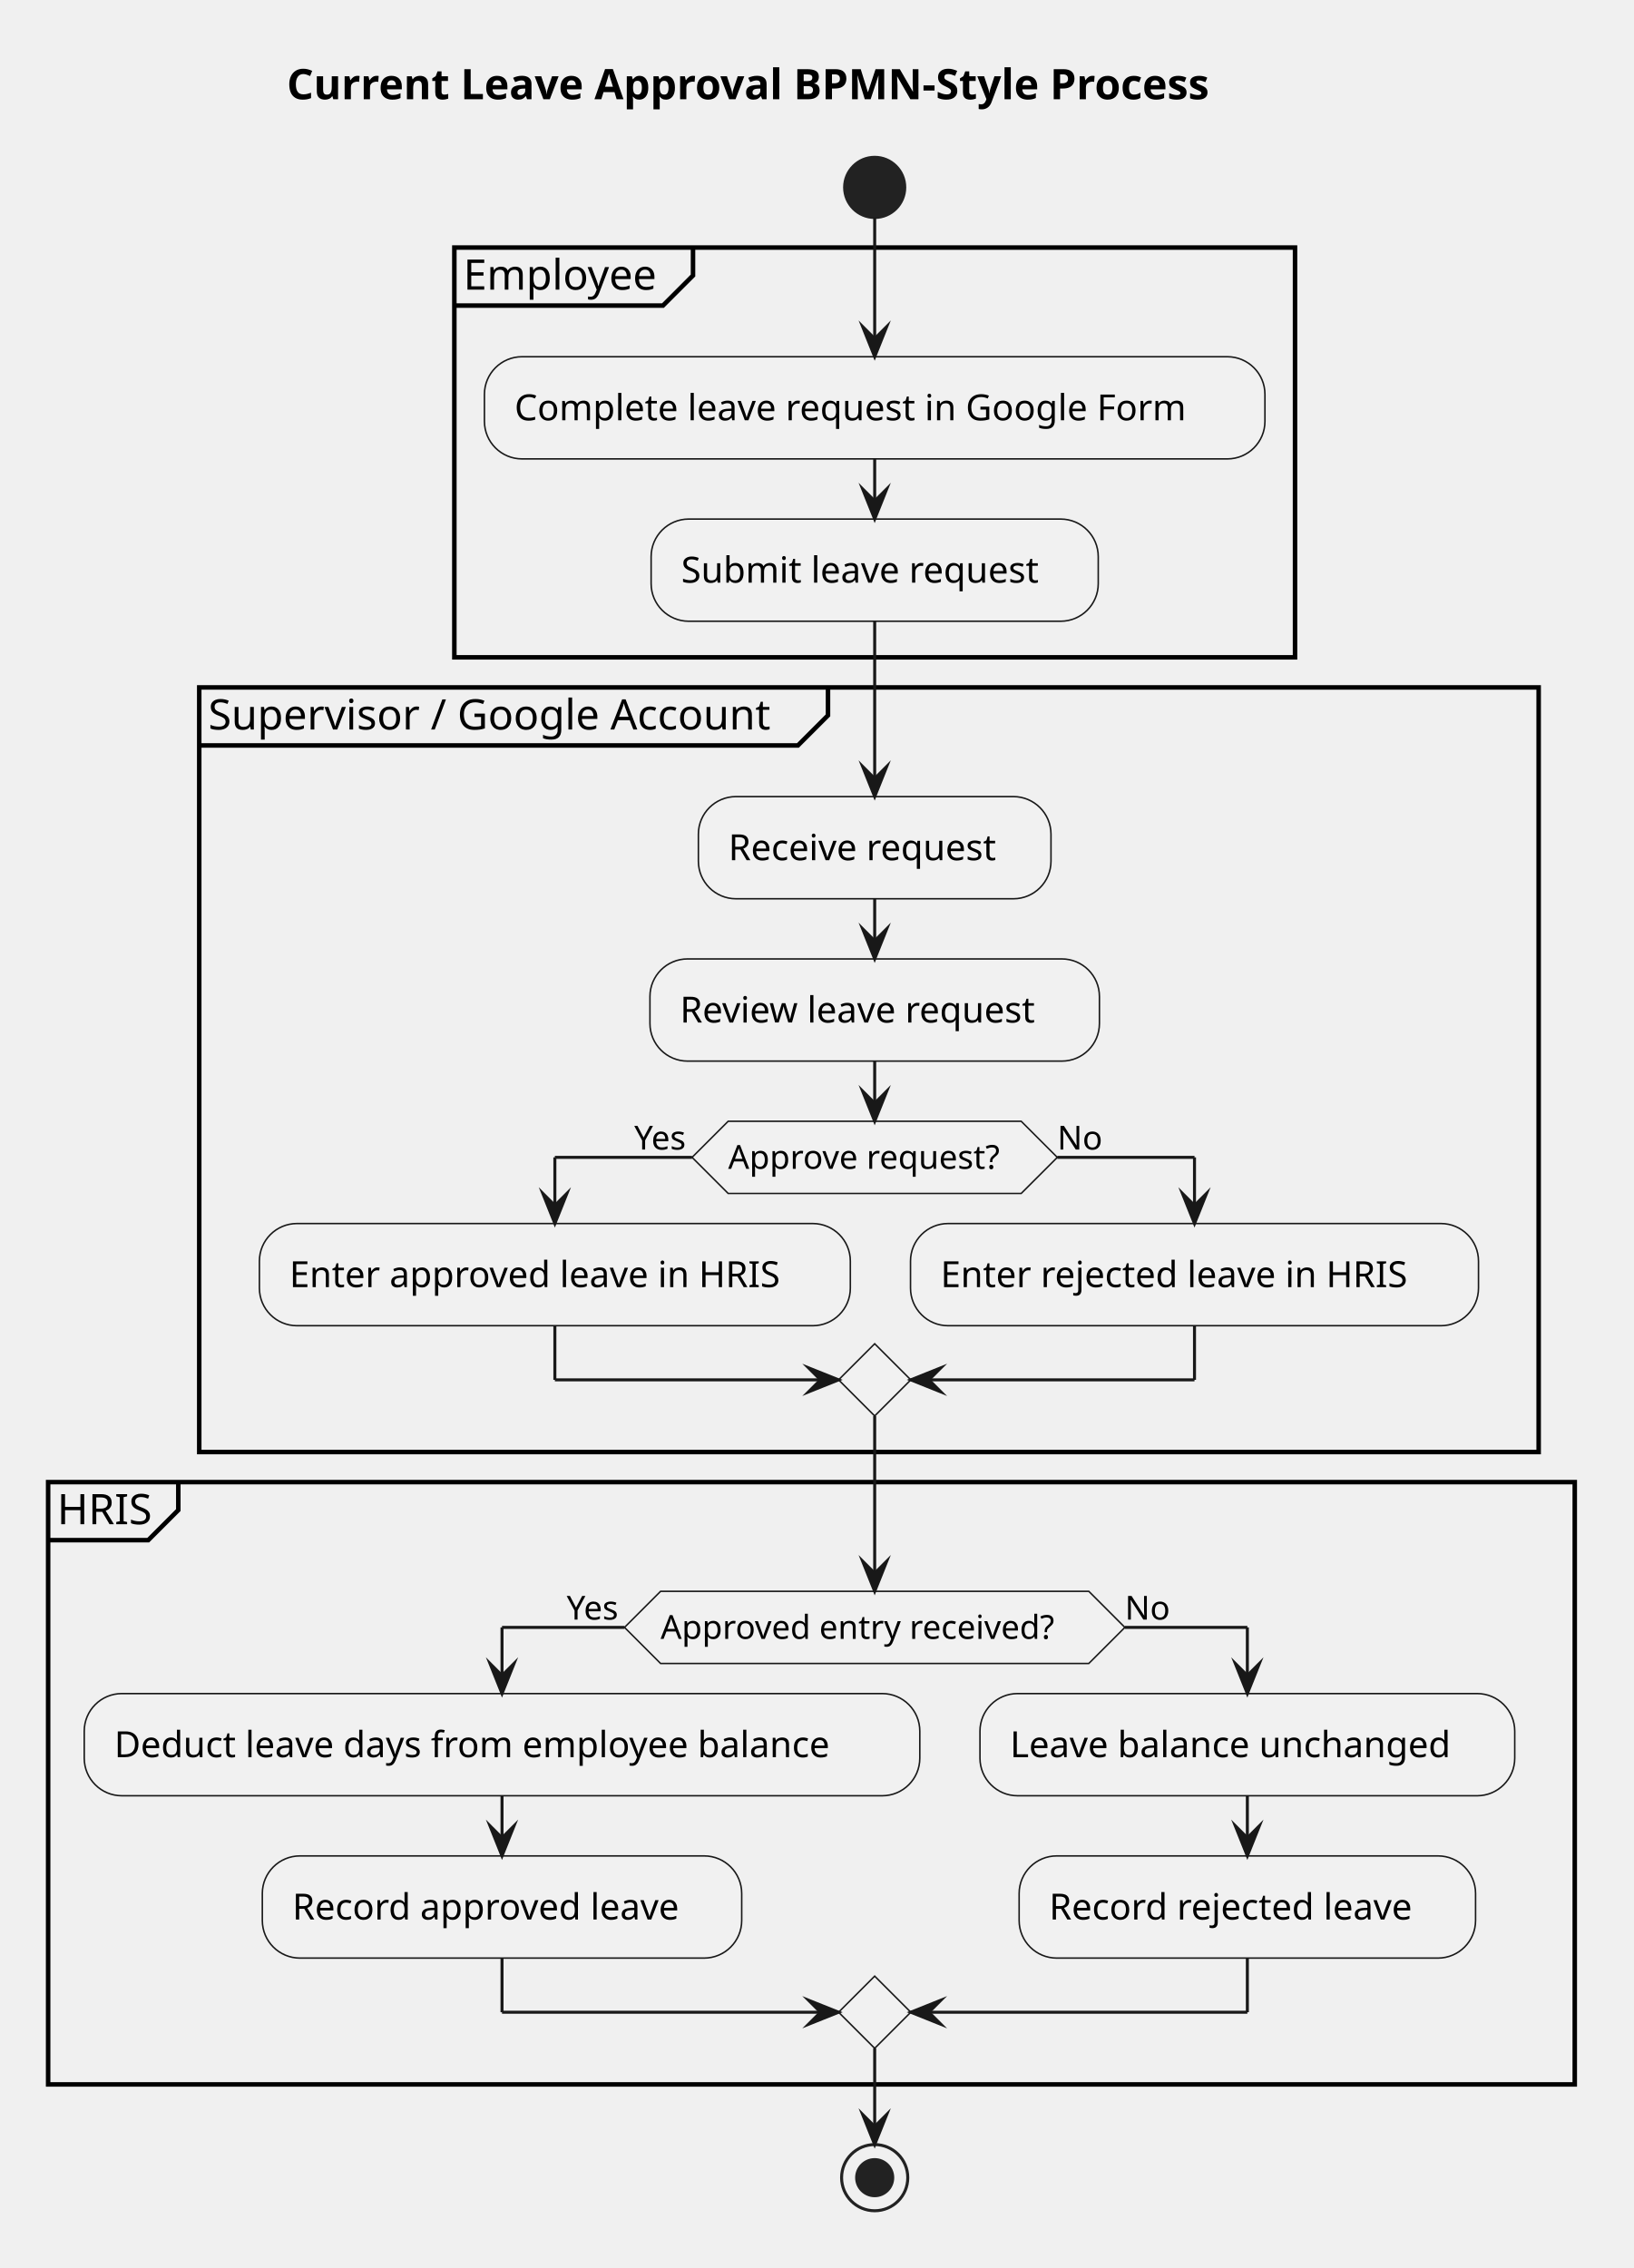
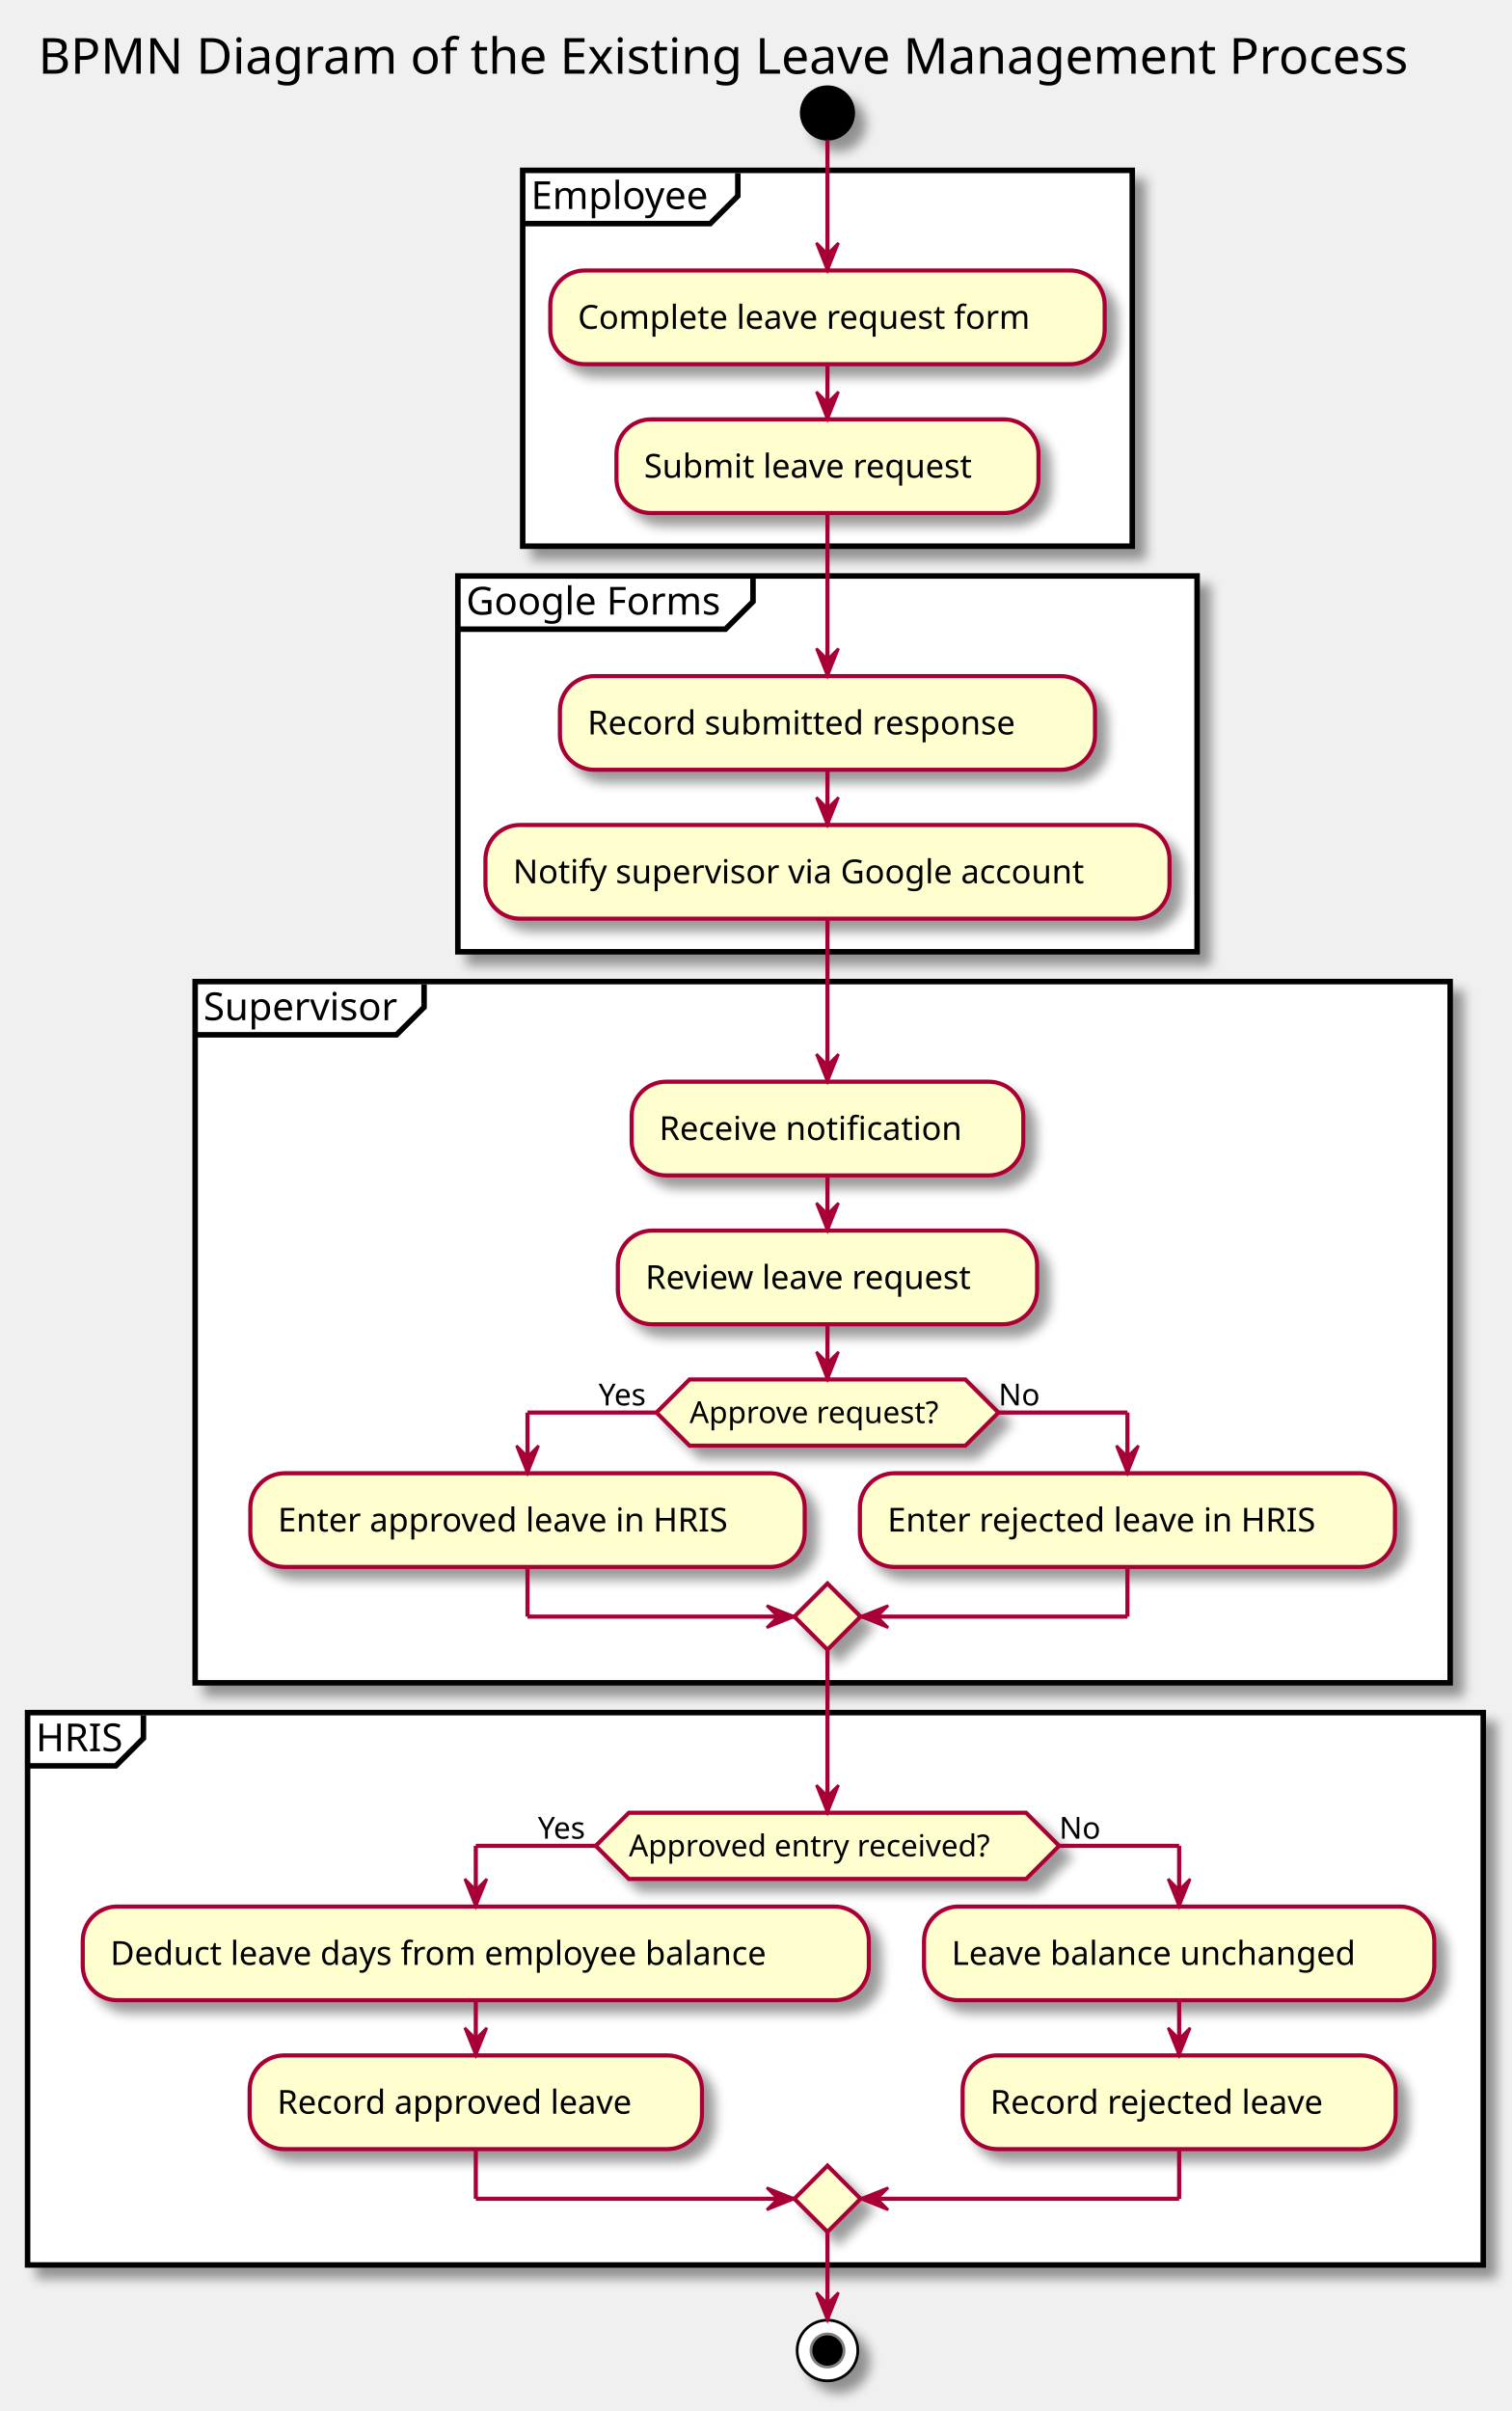
- <svg xmlns="http://www.w3.org/2000/svg" version="1.1" data-diagram-type="ACTIVITY" style="width:543px;height:754px;background:#FFFFFF;" width="543px" height="754px" viewBox="0 0 543 754" zoomAndPan="magnify" preserveAspectRatio="none" contentStyleType="text/css">
-   <defs />
-   <g font-family="sans-serif" lengthAdjust="spacing">
-     <g class="title" data-source-line="2">
-       <text x="95.351" y="32.995" fill="#000" font-size="14" textLength="350.786" font-weight="700">Current Leave Approval BPMN-Style Process</text>
-     </g>
-     <ellipse cx="290.767" cy="62.297" rx="10" ry="10" fill="#222" style="stroke:#222;stroke-width:1;" />
-     <rect x="151.036" y="82.297" width="279.461" height="136.234" fill="none" style="stroke:#000;stroke-width:1.5;" />
-     <path d="M230.373,82.297 L230.373,91.594 L220.373,101.594 L151.036,101.594" style="stroke:#000;stroke-width:1.5;" fill="none" />
-     <text x="154.036" y="96.292" fill="#000" font-size="14" textLength="69.337">Employee</text>
-     <rect x="161.036" y="118.594" width="259.461" height="33.969" fill="#F1F1F1" style="stroke:#181818;stroke-width:0.5;" rx="12.5" ry="12.5" />
-     <text x="171.036" y="139.732" fill="#000" font-size="12" textLength="239.461">Complete leave request in Google Form</text>
-     <rect x="216.451" y="172.563" width="148.631" height="33.969" fill="#F1F1F1" style="stroke:#181818;stroke-width:0.5;" rx="12.5" ry="12.5" />
-     <text x="226.451" y="193.701" fill="#000" font-size="12" textLength="128.631">Submit leave request</text>
-     <rect x="66.23" y="228.531" width="445.258" height="254.203" fill="none" style="stroke:#000;stroke-width:1.5;" />
-     <path d="M275.245,228.531 L275.245,237.828 L265.245,247.828 L66.23,247.828" style="stroke:#000;stroke-width:1.5;" fill="none" />
-     <text x="69.23" y="242.526" fill="#000" font-size="14" textLength="199.015">Supervisor / Google Account</text>
-     <rect x="232.16" y="264.828" width="117.213" height="33.969" fill="#F1F1F1" style="stroke:#181818;stroke-width:0.5;" rx="12.5" ry="12.5" />
-     <text x="242.16" y="285.967" fill="#000" font-size="12" textLength="97.213">Receive request</text>
-     <rect x="216.059" y="318.797" width="149.416" height="33.969" fill="#F1F1F1" style="stroke:#181818;stroke-width:0.5;" rx="12.5" ry="12.5" />
-     <text x="226.059" y="339.936" fill="#000" font-size="12" textLength="129.416">Review leave request</text>
-     <polygon points="242.062,372.766,339.472,372.766,351.472,384.766,339.472,396.766,242.062,396.766,230.062,384.766,242.062,372.766" fill="#F1F1F1" style="stroke:#181818;stroke-width:0.5;stroke-linejoin:miter;stroke-miterlimit:10;" />
-     <text x="242.062" y="388.574" fill="#000" font-size="11" textLength="97.41">Approve request?</text>
-     <text x="210.844" y="382.171" fill="#000" font-size="11" textLength="19.218">Yes</text>
-     <text x="351.472" y="382.171" fill="#000" font-size="11" textLength="14.958">No</text>
-     <rect x="86.23" y="406.766" width="196.443" height="33.969" fill="#F1F1F1" style="stroke:#181818;stroke-width:0.5;" rx="12.5" ry="12.5" />
-     <text x="96.23" y="427.904" fill="#000" font-size="12" textLength="176.443">Enter approved leave in HRIS</text>
-     <rect x="302.674" y="406.766" width="188.814" height="33.969" fill="#F1F1F1" style="stroke:#181818;stroke-width:0.5;" rx="12.5" ry="12.5" />
-     <text x="312.674" y="427.904" fill="#000" font-size="12" textLength="168.814">Enter rejected leave in HRIS</text>
-     <polygon points="290.767,446.734,302.767,458.734,290.767,470.734,278.767,458.734,290.767,446.734" fill="#F1F1F1" style="stroke:#181818;stroke-width:0.5;stroke-linejoin:miter;stroke-miterlimit:10;" />
-     <rect x="16" y="492.734" width="507.488" height="200.234" fill="none" style="stroke:#000;stroke-width:1.5;" />
-     <path d="M59.271,492.734 L59.271,502.031 L49.271,512.031 L16,512.031" style="stroke:#000;stroke-width:1.5;" fill="none" />
-     <text x="19" y="506.729" fill="#000" font-size="14" textLength="33.271">HRIS</text>
-     <polygon points="219.597,529.031,361.936,529.031,373.936,541.031,361.936,553.031,219.597,553.031,207.597,541.031,219.597,529.031" fill="#F1F1F1" style="stroke:#181818;stroke-width:0.5;stroke-linejoin:miter;stroke-miterlimit:10;" />
-     <text x="219.597" y="544.839" fill="#000" font-size="11" textLength="142.339">Approved entry received?</text>
-     <text x="188.379" y="538.437" fill="#000" font-size="11" textLength="19.218">Yes</text>
-     <text x="373.936" y="538.437" fill="#000" font-size="11" textLength="14.958">No</text>
-     <rect x="28" y="563.031" width="277.766" height="33.969" fill="#F1F1F1" style="stroke:#181818;stroke-width:0.5;" rx="12.5" ry="12.5" />
-     <text x="38" y="584.17" fill="#000" font-size="12" textLength="257.766">Deduct leave days from employee balance</text>
-     <rect x="87.203" y="617" width="159.359" height="33.969" fill="#F1F1F1" style="stroke:#181818;stroke-width:0.5;" rx="12.5" ry="12.5" />
-     <text x="97.203" y="638.139" fill="#000" font-size="12" textLength="139.359">Record approved leave</text>
-     <rect x="325.766" y="563.031" width="177.77" height="33.969" fill="#F1F1F1" style="stroke:#181818;stroke-width:0.5;" rx="12.5" ry="12.5" />
-     <text x="335.766" y="584.17" fill="#000" font-size="12" textLength="157.77">Leave balance unchanged</text>
-     <rect x="338.785" y="617" width="151.73" height="33.969" fill="#F1F1F1" style="stroke:#181818;stroke-width:0.5;" rx="12.5" ry="12.5" />
-     <text x="348.785" y="638.139" fill="#000" font-size="12" textLength="131.73">Record rejected leave</text>
-     <polygon points="290.767,656.969,302.767,668.969,290.767,680.969,278.767,668.969,290.767,656.969" fill="#F1F1F1" style="stroke:#181818;stroke-width:0.5;stroke-linejoin:miter;stroke-miterlimit:10;" />
-     <ellipse cx="290.767" cy="723.969" rx="11" ry="11" fill="none" style="stroke:#222;stroke-width:1;" />
-     <ellipse cx="290.767" cy="723.969" rx="6" ry="6" fill="#222" style="stroke:#222;stroke-width:1;" />
-     <line x1="290.767" y1="152.563" x2="290.767" y2="172.563" style="stroke:#181818;stroke-width:1;" />
-     <polygon points="286.767,162.563,290.767,172.563,294.767,162.563,290.767,166.563" fill="#181818" style="stroke:#181818;stroke-width:1;stroke-linejoin:miter;stroke-miterlimit:10;" />
-     <line x1="290.767" y1="72.297" x2="290.767" y2="118.594" style="stroke:#181818;stroke-width:1;" />
-     <polygon points="286.767,108.594,290.767,118.594,294.767,108.594,290.767,112.594" fill="#181818" style="stroke:#181818;stroke-width:1;stroke-linejoin:miter;stroke-miterlimit:10;" />
-     <line x1="290.767" y1="298.797" x2="290.767" y2="318.797" style="stroke:#181818;stroke-width:1;" />
-     <polygon points="286.767,308.797,290.767,318.797,294.767,308.797,290.767,312.797" fill="#181818" style="stroke:#181818;stroke-width:1;stroke-linejoin:miter;stroke-miterlimit:10;" />
-     <line x1="230.062" y1="384.766" x2="184.452" y2="384.766" style="stroke:#181818;stroke-width:1;" />
-     <line x1="184.452" y1="384.766" x2="184.452" y2="406.766" style="stroke:#181818;stroke-width:1;" />
-     <polygon points="180.452,396.766,184.452,406.766,188.452,396.766,184.452,400.766" fill="#181818" style="stroke:#181818;stroke-width:1;stroke-linejoin:miter;stroke-miterlimit:10;" />
-     <line x1="351.472" y1="384.766" x2="397.081" y2="384.766" style="stroke:#181818;stroke-width:1;" />
-     <line x1="397.081" y1="384.766" x2="397.081" y2="406.766" style="stroke:#181818;stroke-width:1;" />
-     <polygon points="393.081,396.766,397.081,406.766,401.081,396.766,397.081,400.766" fill="#181818" style="stroke:#181818;stroke-width:1;stroke-linejoin:miter;stroke-miterlimit:10;" />
-     <line x1="184.452" y1="440.734" x2="184.452" y2="458.734" style="stroke:#181818;stroke-width:1;" />
-     <line x1="184.452" y1="458.734" x2="278.767" y2="458.734" style="stroke:#181818;stroke-width:1;" />
-     <polygon points="268.767,454.734,278.767,458.734,268.767,462.734,272.767,458.734" fill="#181818" style="stroke:#181818;stroke-width:1;stroke-linejoin:miter;stroke-miterlimit:10;" />
-     <line x1="397.081" y1="440.734" x2="397.081" y2="458.734" style="stroke:#181818;stroke-width:1;" />
-     <line x1="397.081" y1="458.734" x2="302.767" y2="458.734" style="stroke:#181818;stroke-width:1;" />
-     <polygon points="312.767,454.734,302.767,458.734,312.767,462.734,308.767,458.734" fill="#181818" style="stroke:#181818;stroke-width:1;stroke-linejoin:miter;stroke-miterlimit:10;" />
-     <line x1="290.767" y1="352.766" x2="290.767" y2="372.766" style="stroke:#181818;stroke-width:1;" />
-     <polygon points="286.767,362.766,290.767,372.766,294.767,362.766,290.767,366.766" fill="#181818" style="stroke:#181818;stroke-width:1;stroke-linejoin:miter;stroke-miterlimit:10;" />
-     <line x1="290.767" y1="206.531" x2="290.767" y2="264.828" style="stroke:#181818;stroke-width:1;" />
-     <polygon points="286.767,254.828,290.767,264.828,294.767,254.828,290.767,258.828" fill="#181818" style="stroke:#181818;stroke-width:1;stroke-linejoin:miter;stroke-miterlimit:10;" />
-     <line x1="166.883" y1="597" x2="166.883" y2="617" style="stroke:#181818;stroke-width:1;" />
-     <polygon points="162.883,607,166.883,617,170.883,607,166.883,611" fill="#181818" style="stroke:#181818;stroke-width:1;stroke-linejoin:miter;stroke-miterlimit:10;" />
-     <line x1="414.65" y1="597" x2="414.65" y2="617" style="stroke:#181818;stroke-width:1;" />
-     <polygon points="410.65,607,414.65,617,418.65,607,414.65,611" fill="#181818" style="stroke:#181818;stroke-width:1;stroke-linejoin:miter;stroke-miterlimit:10;" />
-     <line x1="207.597" y1="541.031" x2="166.883" y2="541.031" style="stroke:#181818;stroke-width:1;" />
-     <line x1="166.883" y1="541.031" x2="166.883" y2="563.031" style="stroke:#181818;stroke-width:1;" />
-     <polygon points="162.883,553.031,166.883,563.031,170.883,553.031,166.883,557.031" fill="#181818" style="stroke:#181818;stroke-width:1;stroke-linejoin:miter;stroke-miterlimit:10;" />
-     <line x1="373.936" y1="541.031" x2="414.65" y2="541.031" style="stroke:#181818;stroke-width:1;" />
-     <line x1="414.65" y1="541.031" x2="414.65" y2="563.031" style="stroke:#181818;stroke-width:1;" />
-     <polygon points="410.65,553.031,414.65,563.031,418.65,553.031,414.65,557.031" fill="#181818" style="stroke:#181818;stroke-width:1;stroke-linejoin:miter;stroke-miterlimit:10;" />
-     <line x1="166.883" y1="650.969" x2="166.883" y2="668.969" style="stroke:#181818;stroke-width:1;" />
-     <line x1="166.883" y1="668.969" x2="278.767" y2="668.969" style="stroke:#181818;stroke-width:1;" />
-     <polygon points="268.767,664.969,278.767,668.969,268.767,672.969,272.767,668.969" fill="#181818" style="stroke:#181818;stroke-width:1;stroke-linejoin:miter;stroke-miterlimit:10;" />
-     <line x1="414.65" y1="650.969" x2="414.65" y2="668.969" style="stroke:#181818;stroke-width:1;" />
-     <line x1="414.65" y1="668.969" x2="302.767" y2="668.969" style="stroke:#181818;stroke-width:1;" />
-     <polygon points="312.767,664.969,302.767,668.969,312.767,672.969,308.767,668.969" fill="#181818" style="stroke:#181818;stroke-width:1;stroke-linejoin:miter;stroke-miterlimit:10;" />
-     <line x1="290.767" y1="470.734" x2="290.767" y2="529.031" style="stroke:#181818;stroke-width:1;" />
-     <polygon points="286.767,519.031,290.767,529.031,294.767,519.031,290.767,523.031" fill="#181818" style="stroke:#181818;stroke-width:1;stroke-linejoin:miter;stroke-miterlimit:10;" />
-     <line x1="290.767" y1="680.969" x2="290.767" y2="712.969" style="stroke:#181818;stroke-width:1;" />
-     <polygon points="286.767,702.969,290.767,712.969,294.767,702.969,290.767,706.969" fill="#181818" style="stroke:#181818;stroke-width:1;stroke-linejoin:miter;stroke-miterlimit:10;" />
+ <svg xmlns="http://www.w3.org/2000/svg" contentScriptType="application/ecmascript" contentStyleType="text/css" height="874px" preserveAspectRatio="none" style="width:548px;height:874px;" version="1.1" viewBox="0 0 548 874" width="548px" zoomAndPan="magnify">
+   <defs>
+     <filter height="300%" id="f1k0w90pe9c1be" width="300%" x="-1" y="-1">
+       <feGaussianBlur result="blurOut" stdDeviation="2.0" />
+       <feColorMatrix in="blurOut" result="blurOut2" type="matrix" values="0 0 0 0 0 0 0 0 0 0 0 0 0 0 0 0 0 0 .4 0" />
+       <feOffset dx="4.0" dy="4.0" in="blurOut2" result="blurOut3" />
+       <feBlend in="SourceGraphic" in2="blurOut3" mode="normal" />
+     </filter>
+   </defs>
+   <g>
+     <text fill="#000000" font-family="sans-serif" font-size="18" lengthAdjust="spacingAndGlyphs" textLength="519" x="13.875" y="26.708">BPMN Diagram of the Existing Leave Management Process</text>
+     <ellipse cx="300" cy="40.953" fill="#000000" filter="url(#f1k0w90pe9c1be)" rx="10" ry="10" style="stroke: none; stroke-width: 1.0;" />
+     <rect fill="#FFFFFF" filter="url(#f1k0w90pe9c1be)" height="136.234" style="stroke: #000000; stroke-width: 2.0;" width="221" x="189.5" y="61.755" />
+     <path d="M267.5,62.755 L267.5,71.052 L257.5,81.052 L189.5,81.052 " fill="none" style="stroke: #000000; stroke-width: 2.0;" />
+     <text fill="#000000" font-family="sans-serif" font-size="14" lengthAdjust="spacingAndGlyphs" textLength="68" x="192.5" y="75.75">Employee</text>
+     <rect fill="#FEFECE" filter="url(#f1k0w90pe9c1be)" height="33.969" rx="12.5" ry="12.5" style="stroke: #A80036; stroke-width: 1.5;" width="201" x="199.5" y="98.052" />
+     <text fill="#000000" font-family="sans-serif" font-size="12" lengthAdjust="spacingAndGlyphs" textLength="181" x="209.5" y="119.19">Complete leave request form</text>
+     <rect fill="#FEFECE" filter="url(#f1k0w90pe9c1be)" height="33.969" rx="12.5" ry="12.5" style="stroke: #A80036; stroke-width: 1.5;" width="153" x="223.5" y="152.02" />
+     <text fill="#000000" font-family="sans-serif" font-size="12" lengthAdjust="spacingAndGlyphs" textLength="133" x="233.5" y="173.159">Submit leave request</text>
+     <rect fill="#FFFFFF" filter="url(#f1k0w90pe9c1be)" height="136.234" style="stroke: #000000; stroke-width: 2.0;" width="268" x="166" y="208.791" />
+     <path d="M273,209.791 L273,218.088 L263,228.088 L166,228.088 " fill="none" style="stroke: #000000; stroke-width: 2.0;" />
+     <text fill="#000000" font-family="sans-serif" font-size="14" lengthAdjust="spacingAndGlyphs" textLength="97" x="169" y="222.786">Google Forms</text>
+     <rect fill="#FEFECE" filter="url(#f1k0w90pe9c1be)" height="33.969" rx="12.5" ry="12.5" style="stroke: #A80036; stroke-width: 1.5;" width="194" x="203" y="245.088" />
+     <text fill="#000000" font-family="sans-serif" font-size="12" lengthAdjust="spacingAndGlyphs" textLength="174" x="213" y="266.227">Record submitted response</text>
+     <rect fill="#FEFECE" filter="url(#f1k0w90pe9c1be)" height="33.969" rx="12.5" ry="12.5" style="stroke: #A80036; stroke-width: 1.5;" width="248" x="176" y="299.057" />
+     <text fill="#000000" font-family="sans-serif" font-size="12" lengthAdjust="spacingAndGlyphs" textLength="228" x="186" y="320.195">Notify supervisor via Google account</text>
+     <rect fill="#FFFFFF" filter="url(#f1k0w90pe9c1be)" height="254.203" style="stroke: #000000; stroke-width: 2.0;" width="455" x="70.75" y="355.827" />
+     <path d="M153.75,356.827 L153.75,365.124 L143.75,375.124 L70.75,375.124 " fill="none" style="stroke: #000000; stroke-width: 2.0;" />
+     <text fill="#000000" font-family="sans-serif" font-size="14" lengthAdjust="spacingAndGlyphs" textLength="73" x="73.75" y="369.822">Supervisor</text>
+     <rect fill="#FEFECE" filter="url(#f1k0w90pe9c1be)" height="33.969" rx="12.5" ry="12.5" style="stroke: #A80036; stroke-width: 1.5;" width="142" x="229" y="392.124" />
+     <text fill="#000000" font-family="sans-serif" font-size="12" lengthAdjust="spacingAndGlyphs" textLength="122" x="239" y="413.263">Receive notification</text>
+     <rect fill="#FEFECE" filter="url(#f1k0w90pe9c1be)" height="33.969" rx="12.5" ry="12.5" style="stroke: #A80036; stroke-width: 1.5;" width="152" x="224" y="446.093" />
+     <text fill="#000000" font-family="sans-serif" font-size="12" lengthAdjust="spacingAndGlyphs" textLength="132" x="234" y="467.231">Review leave request</text>
+     <polygon fill="#FEFECE" filter="url(#f1k0w90pe9c1be)" points="250,500.062,350,500.062,362,512.062,350,524.062,250,524.062,238,512.062,250,500.062" style="stroke: #A80036; stroke-width: 1.5;" />
+     <text fill="#000000" font-family="sans-serif" font-size="11" lengthAdjust="spacingAndGlyphs" textLength="100" x="250" y="515.87">Approve request?</text>
+     <text fill="#000000" font-family="sans-serif" font-size="11" lengthAdjust="spacingAndGlyphs" textLength="21" x="217" y="509.467">Yes</text>
+     <text fill="#000000" font-family="sans-serif" font-size="11" lengthAdjust="spacingAndGlyphs" textLength="15" x="362" y="509.467">No</text>
+     <rect fill="#FEFECE" filter="url(#f1k0w90pe9c1be)" height="33.969" rx="12.5" ry="12.5" style="stroke: #A80036; stroke-width: 1.5;" width="201" x="90.75" y="534.062" />
+     <text fill="#000000" font-family="sans-serif" font-size="12" lengthAdjust="spacingAndGlyphs" textLength="181" x="100.75" y="555.2">Enter approved leave in HRIS</text>
+     <rect fill="#FEFECE" filter="url(#f1k0w90pe9c1be)" height="33.969" rx="12.5" ry="12.5" style="stroke: #A80036; stroke-width: 1.5;" width="194" x="311.75" y="534.062" />
+     <text fill="#000000" font-family="sans-serif" font-size="12" lengthAdjust="spacingAndGlyphs" textLength="174" x="321.75" y="555.2">Enter rejected leave in HRIS</text>
+     <polygon fill="#FEFECE" filter="url(#f1k0w90pe9c1be)" points="300,574.03,312,586.03,300,598.03,288,586.03,300,574.03" style="stroke: #A80036; stroke-width: 1.5;" />
+     <rect fill="#FFFFFF" filter="url(#f1k0w90pe9c1be)" height="200.234" style="stroke: #000000; stroke-width: 2.0;" width="527.75" x="10" y="620.832" />
+     <path d="M52,621.832 L52,630.129 L42,640.129 L10,640.129 " fill="none" style="stroke: #000000; stroke-width: 2.0;" />
+     <text fill="#000000" font-family="sans-serif" font-size="14" lengthAdjust="spacingAndGlyphs" textLength="32" x="13" y="634.827">HRIS</text>
+     <polygon fill="#FEFECE" filter="url(#f1k0w90pe9c1be)" points="228,657.129,372,657.129,384,669.129,372,681.129,228,681.129,216,669.129,228,657.129" style="stroke: #A80036; stroke-width: 1.5;" />
+     <text fill="#000000" font-family="sans-serif" font-size="11" lengthAdjust="spacingAndGlyphs" textLength="144" x="228" y="672.937">Approved entry received?</text>
+     <text fill="#000000" font-family="sans-serif" font-size="11" lengthAdjust="spacingAndGlyphs" textLength="21" x="195" y="666.535">Yes</text>
+     <text fill="#000000" font-family="sans-serif" font-size="11" lengthAdjust="spacingAndGlyphs" textLength="15" x="384" y="666.535">No</text>
+     <rect fill="#FEFECE" filter="url(#f1k0w90pe9c1be)" height="33.969" rx="12.5" ry="12.5" style="stroke: #A80036; stroke-width: 1.5;" width="285" x="30" y="691.129" />
+     <text fill="#000000" font-family="sans-serif" font-size="12" lengthAdjust="spacingAndGlyphs" textLength="265" x="40" y="712.268">Deduct leave days from employee balance</text>
+     <rect fill="#FEFECE" filter="url(#f1k0w90pe9c1be)" height="33.969" rx="12.5" ry="12.5" style="stroke: #A80036; stroke-width: 1.5;" width="164" x="90.5" y="745.098" />
+     <text fill="#000000" font-family="sans-serif" font-size="12" lengthAdjust="spacingAndGlyphs" textLength="144" x="100.5" y="766.236">Record approved leave</text>
+     <rect fill="#FEFECE" filter="url(#f1k0w90pe9c1be)" height="33.969" rx="12.5" ry="12.5" style="stroke: #A80036; stroke-width: 1.5;" width="185" x="335" y="691.129" />
+     <text fill="#000000" font-family="sans-serif" font-size="12" lengthAdjust="spacingAndGlyphs" textLength="165" x="345" y="712.268">Leave balance unchanged</text>
+     <rect fill="#FEFECE" filter="url(#f1k0w90pe9c1be)" height="33.969" rx="12.5" ry="12.5" style="stroke: #A80036; stroke-width: 1.5;" width="157" x="349" y="745.098" />
+     <text fill="#000000" font-family="sans-serif" font-size="12" lengthAdjust="spacingAndGlyphs" textLength="137" x="359" y="766.236">Record rejected leave</text>
+     <polygon fill="#FEFECE" filter="url(#f1k0w90pe9c1be)" points="300,785.066,312,797.066,300,809.066,288,797.066,300,785.066" style="stroke: #A80036; stroke-width: 1.5;" />
+     <ellipse cx="300" cy="852.066" fill="#FFFFFF" filter="url(#f1k0w90pe9c1be)" rx="11" ry="11" style="stroke: #000000; stroke-width: 1.0;" />
+     <ellipse cx="300" cy="852.066" fill="#000000" rx="6" ry="6" style="stroke: #7F7F7F; stroke-width: 1.0;" />
+     <line style="stroke: #A80036; stroke-width: 1.5;" x1="300" x2="300" y1="132.02" y2="152.02" />
+     <polygon fill="#A80036" points="296,142.02,300,152.02,304,142.02,300,146.02" style="stroke: #A80036; stroke-width: 1.0;" />
+     <line style="stroke: #A80036; stroke-width: 1.5;" x1="300" x2="300" y1="50.953" y2="98.052" />
+     <polygon fill="#A80036" points="296,88.052,300,98.052,304,88.052,300,92.052" style="stroke: #A80036; stroke-width: 1.0;" />
+     <line style="stroke: #A80036; stroke-width: 1.5;" x1="300" x2="300" y1="279.057" y2="299.057" />
+     <polygon fill="#A80036" points="296,289.057,300,299.057,304,289.057,300,293.057" style="stroke: #A80036; stroke-width: 1.0;" />
+     <line style="stroke: #A80036; stroke-width: 1.5;" x1="300" x2="300" y1="185.989" y2="245.088" />
+     <polygon fill="#A80036" points="296,235.088,300,245.088,304,235.088,300,239.088" style="stroke: #A80036; stroke-width: 1.0;" />
+     <line style="stroke: #A80036; stroke-width: 1.5;" x1="300" x2="300" y1="426.093" y2="446.093" />
+     <polygon fill="#A80036" points="296,436.093,300,446.093,304,436.093,300,440.093" style="stroke: #A80036; stroke-width: 1.0;" />
+     <line style="stroke: #A80036; stroke-width: 1.5;" x1="238" x2="191.25" y1="512.062" y2="512.062" />
+     <line style="stroke: #A80036; stroke-width: 1.5;" x1="191.25" x2="191.25" y1="512.062" y2="534.062" />
+     <polygon fill="#A80036" points="187.25,524.062,191.25,534.062,195.25,524.062,191.25,528.062" style="stroke: #A80036; stroke-width: 1.0;" />
+     <line style="stroke: #A80036; stroke-width: 1.5;" x1="362" x2="408.75" y1="512.062" y2="512.062" />
+     <line style="stroke: #A80036; stroke-width: 1.5;" x1="408.75" x2="408.75" y1="512.062" y2="534.062" />
+     <polygon fill="#A80036" points="404.75,524.062,408.75,534.062,412.75,524.062,408.75,528.062" style="stroke: #A80036; stroke-width: 1.0;" />
+     <line style="stroke: #A80036; stroke-width: 1.5;" x1="191.25" x2="191.25" y1="568.03" y2="586.03" />
+     <line style="stroke: #A80036; stroke-width: 1.5;" x1="191.25" x2="288" y1="586.03" y2="586.03" />
+     <polygon fill="#A80036" points="278,582.03,288,586.03,278,590.03,282,586.03" style="stroke: #A80036; stroke-width: 1.0;" />
+     <line style="stroke: #A80036; stroke-width: 1.5;" x1="408.75" x2="408.75" y1="568.03" y2="586.03" />
+     <line style="stroke: #A80036; stroke-width: 1.5;" x1="408.75" x2="312" y1="586.03" y2="586.03" />
+     <polygon fill="#A80036" points="322,582.03,312,586.03,322,590.03,318,586.03" style="stroke: #A80036; stroke-width: 1.0;" />
+     <line style="stroke: #A80036; stroke-width: 1.5;" x1="300" x2="300" y1="480.062" y2="500.062" />
+     <polygon fill="#A80036" points="296,490.062,300,500.062,304,490.062,300,494.062" style="stroke: #A80036; stroke-width: 1.0;" />
+     <line style="stroke: #A80036; stroke-width: 1.5;" x1="300" x2="300" y1="333.025" y2="392.124" />
+     <polygon fill="#A80036" points="296,382.124,300,392.124,304,382.124,300,386.124" style="stroke: #A80036; stroke-width: 1.0;" />
+     <line style="stroke: #A80036; stroke-width: 1.5;" x1="172.5" x2="172.5" y1="725.098" y2="745.098" />
+     <polygon fill="#A80036" points="168.5,735.098,172.5,745.098,176.5,735.098,172.5,739.098" style="stroke: #A80036; stroke-width: 1.0;" />
+     <line style="stroke: #A80036; stroke-width: 1.5;" x1="427.5" x2="427.5" y1="725.098" y2="745.098" />
+     <polygon fill="#A80036" points="423.5,735.098,427.5,745.098,431.5,735.098,427.5,739.098" style="stroke: #A80036; stroke-width: 1.0;" />
+     <line style="stroke: #A80036; stroke-width: 1.5;" x1="216" x2="172.5" y1="669.129" y2="669.129" />
+     <line style="stroke: #A80036; stroke-width: 1.5;" x1="172.5" x2="172.5" y1="669.129" y2="691.129" />
+     <polygon fill="#A80036" points="168.5,681.129,172.5,691.129,176.5,681.129,172.5,685.129" style="stroke: #A80036; stroke-width: 1.0;" />
+     <line style="stroke: #A80036; stroke-width: 1.5;" x1="384" x2="427.5" y1="669.129" y2="669.129" />
+     <line style="stroke: #A80036; stroke-width: 1.5;" x1="427.5" x2="427.5" y1="669.129" y2="691.129" />
+     <polygon fill="#A80036" points="423.5,681.129,427.5,691.129,431.5,681.129,427.5,685.129" style="stroke: #A80036; stroke-width: 1.0;" />
+     <line style="stroke: #A80036; stroke-width: 1.5;" x1="172.5" x2="172.5" y1="779.066" y2="797.066" />
+     <line style="stroke: #A80036; stroke-width: 1.5;" x1="172.5" x2="288" y1="797.066" y2="797.066" />
+     <polygon fill="#A80036" points="278,793.066,288,797.066,278,801.066,282,797.066" style="stroke: #A80036; stroke-width: 1.0;" />
+     <line style="stroke: #A80036; stroke-width: 1.5;" x1="427.5" x2="427.5" y1="779.066" y2="797.066" />
+     <line style="stroke: #A80036; stroke-width: 1.5;" x1="427.5" x2="312" y1="797.066" y2="797.066" />
+     <polygon fill="#A80036" points="322,793.066,312,797.066,322,801.066,318,797.066" style="stroke: #A80036; stroke-width: 1.0;" />
+     <line style="stroke: #A80036; stroke-width: 1.5;" x1="300" x2="300" y1="598.03" y2="657.129" />
+     <polygon fill="#A80036" points="296,647.129,300,657.129,304,647.129,300,651.129" style="stroke: #A80036; stroke-width: 1.0;" />
+     <line style="stroke: #A80036; stroke-width: 1.5;" x1="300" x2="300" y1="809.066" y2="841.066" />
+     <polygon fill="#A80036" points="296,831.066,300,841.066,304,831.066,300,835.066" style="stroke: #A80036; stroke-width: 1.0;" />
  </g>
</svg>
